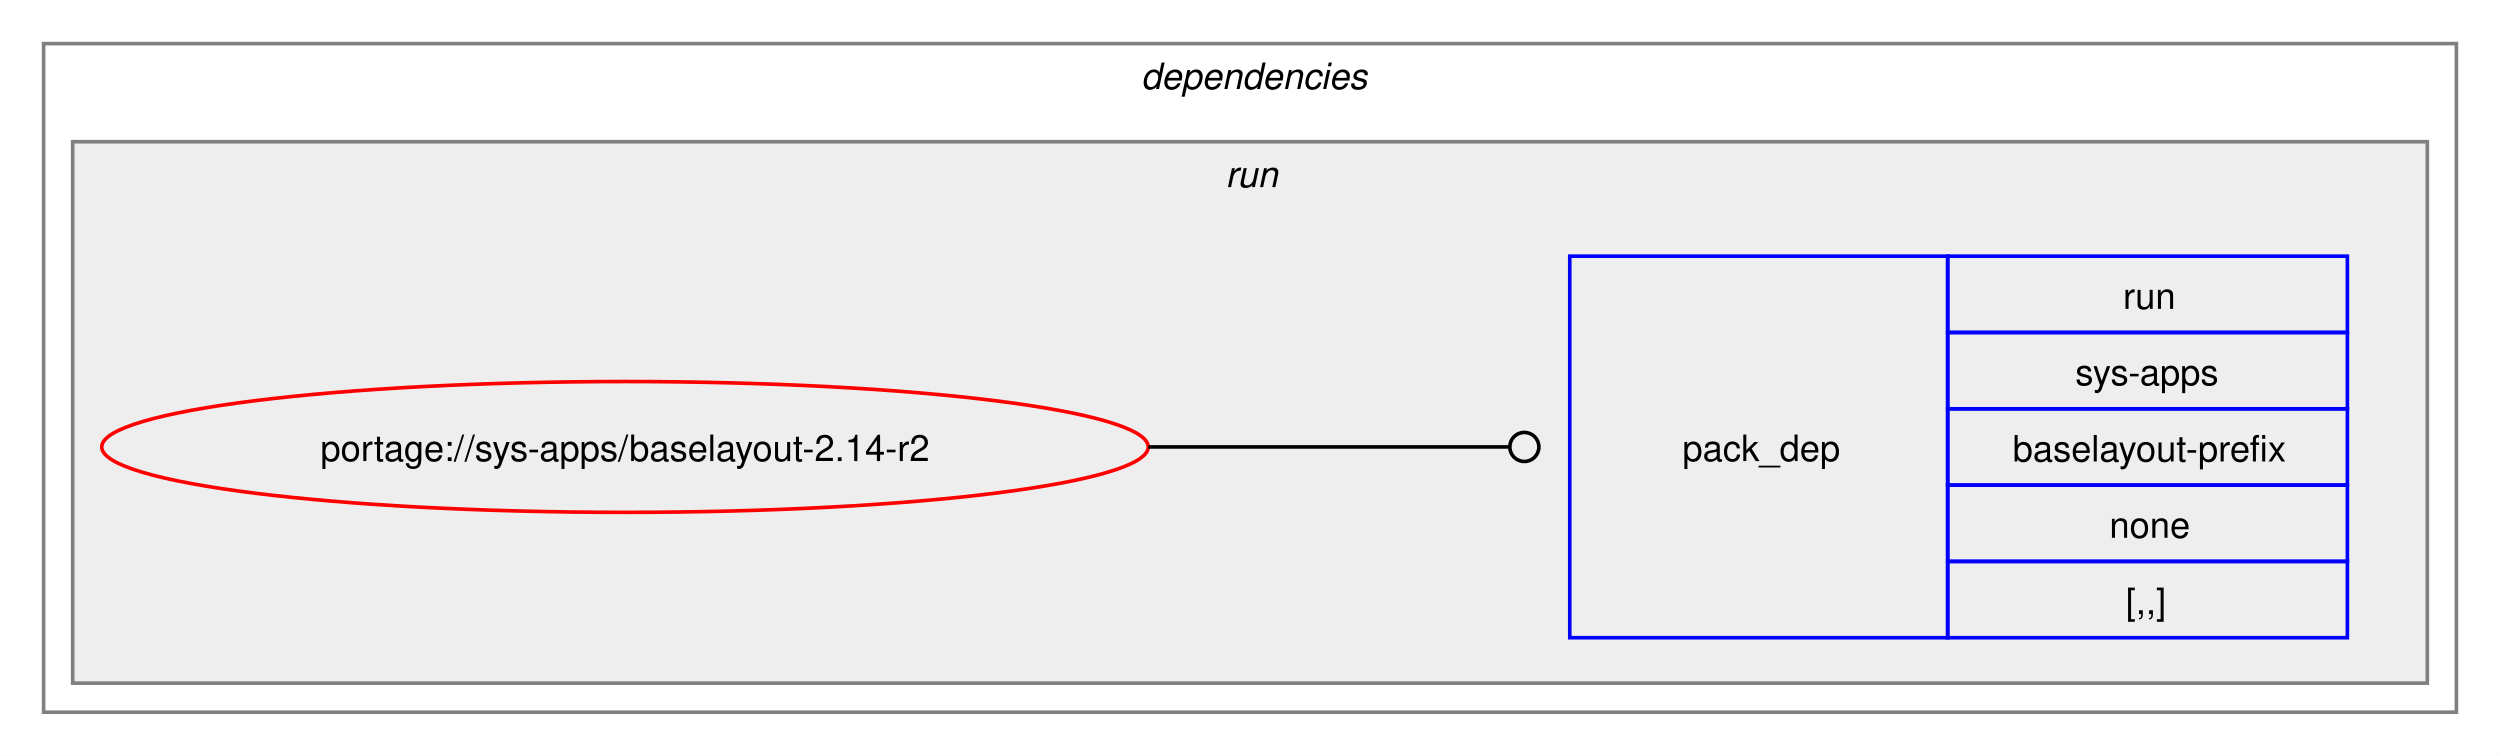
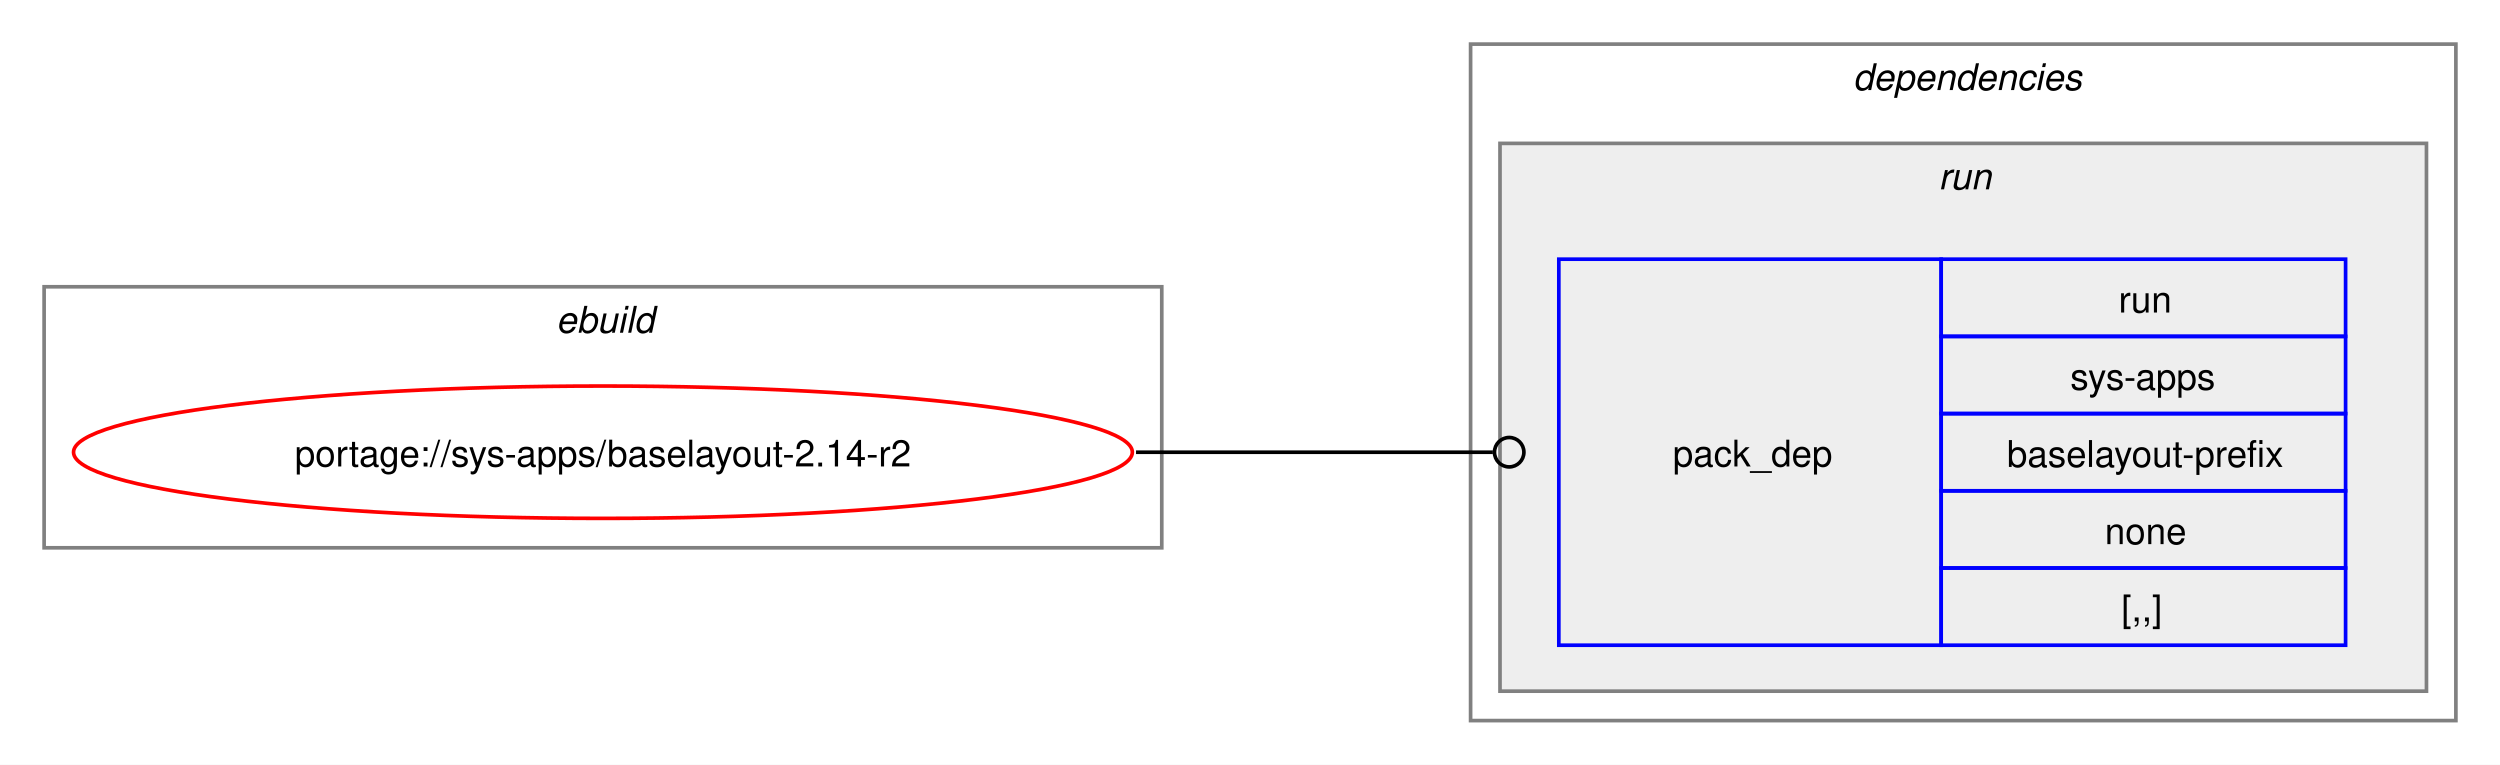
- <svg xmlns="http://www.w3.org/2000/svg" xmlns:xlink="http://www.w3.org/1999/xlink" width="688pt" height="208pt" viewBox="0.00 0.00 688.00 208.00">
+ <svg xmlns="http://www.w3.org/2000/svg" xmlns:xlink="http://www.w3.org/1999/xlink" width="680pt" height="208pt" viewBox="0.00 0.00 680.00 208.00">
  <g id="graph0" class="graph" transform="scale(1 1) rotate(0) translate(4 204)">
-     <polygon fill="white" stroke="none" points="-4,4 -4,-204 684,-204 684,4 -4,4" />
+     <polygon fill="white" stroke="none" points="-4,4 -4,-204 676,-204 676,4 -4,4" />
+     <g id="clust1" class="cluster">
+       <polygon fill="none" stroke="gray" points="8,-55 8,-126 312,-126 312,-55 8,-55" />
+       <text text-anchor="start" x="147.25" y="-113.5" font-family="Helvetica,sans-Serif" font-style="italic" font-size="10.00">ebuild</text>
+     </g>
    <g id="clust2" class="cluster">
-       <polygon fill="none" stroke="gray" points="8,-8 8,-192 672,-192 672,-8 8,-8" />
-       <text text-anchor="start" x="310" y="-179.5" font-family="Helvetica,sans-Serif" font-style="italic" font-size="10.00">dependencies</text>
+       <polygon fill="none" stroke="gray" points="396,-8 396,-192 664,-192 664,-8 396,-8" />
+       <text text-anchor="start" x="500" y="-179.5" font-family="Helvetica,sans-Serif" font-style="italic" font-size="10.00">dependencies</text>
    </g>
    <g id="clust5" class="cluster">
-       <polygon fill="#eeeeee" stroke="gray" points="16,-16 16,-165 664,-165 664,-16 16,-16" />
-       <text text-anchor="start" x="333.25" y="-152.5" font-family="Helvetica,sans-Serif" font-style="italic" font-size="10.00">run</text>
+       <polygon fill="#eeeeee" stroke="gray" points="404,-16 404,-165 656,-165 656,-16 404,-16" />
+       <text text-anchor="start" x="523.25" y="-152.5" font-family="Helvetica,sans-Serif" font-style="italic" font-size="10.00">run</text>
    </g>
    <g id="node1" class="node">
      <g id="a_node1">
        <a xlink:href="../sys-apps/baselayout-2.14-r2.svg" xlink:title="portage://sys-apps/baselayout-2.14-r2">
-           <ellipse fill="none" stroke="red" cx="168" cy="-81" rx="144" ry="18" />
-           <text text-anchor="middle" x="168" y="-77.12" font-family="Helvetica,sans-Serif" font-size="10.00">portage://sys-apps/baselayout-2.14-r2</text>
+           <ellipse fill="none" stroke="red" cx="160" cy="-81" rx="144" ry="18" />
+           <text text-anchor="middle" x="160" y="-77.12" font-family="Helvetica,sans-Serif" font-size="10.00">portage://sys-apps/baselayout-2.14-r2</text>
        </a>
      </g>
    </g>
    <g id="node2" class="node">
-       <polygon fill="none" stroke="blue" points="428,-28.5 428,-133.5 532,-133.5 532,-28.5 428,-28.5" />
-       <text text-anchor="start" x="459" y="-77.12" font-family="Helvetica,sans-Serif" font-size="10.00">pack_dep</text>
-       <polygon fill="none" stroke="blue" points="532,-112.5 532,-133.5 642,-133.5 642,-112.5 532,-112.5" />
-       <text text-anchor="start" x="580.25" y="-119" font-family="Helvetica,sans-Serif" font-size="10.00">run</text>
-       <polygon fill="none" stroke="blue" points="532,-91.5 532,-112.5 642,-112.5 642,-91.5 532,-91.5" />
-       <text text-anchor="start" x="567.12" y="-98" font-family="Helvetica,sans-Serif" font-size="10.00">sys-apps</text>
-       <polygon fill="none" stroke="blue" points="532,-70.5 532,-91.5 642,-91.5 642,-70.5 532,-70.5" />
-       <text text-anchor="start" x="549.88" y="-77" font-family="Helvetica,sans-Serif" font-size="10.00">baselayout-prefix</text>
-       <polygon fill="none" stroke="blue" points="532,-49.5 532,-70.5 642,-70.5 642,-49.5 532,-49.5" />
-       <text text-anchor="start" x="576.5" y="-56" font-family="Helvetica,sans-Serif" font-size="10.00">none</text>
-       <polygon fill="none" stroke="blue" points="532,-28.5 532,-49.5 642,-49.5 642,-28.5 532,-28.5" />
-       <text text-anchor="start" x="581" y="-35" font-family="Helvetica,sans-Serif" font-size="10.00">[,,]</text>
+       <polygon fill="none" stroke="blue" points="420,-28.5 420,-133.5 524,-133.5 524,-28.5 420,-28.5" />
+       <text text-anchor="start" x="451" y="-77.12" font-family="Helvetica,sans-Serif" font-size="10.00">pack_dep</text>
+       <polygon fill="none" stroke="blue" points="524,-112.5 524,-133.5 634,-133.5 634,-112.5 524,-112.5" />
+       <text text-anchor="start" x="572.25" y="-119" font-family="Helvetica,sans-Serif" font-size="10.00">run</text>
+       <polygon fill="none" stroke="blue" points="524,-91.5 524,-112.5 634,-112.5 634,-91.5 524,-91.5" />
+       <text text-anchor="start" x="559.12" y="-98" font-family="Helvetica,sans-Serif" font-size="10.00">sys-apps</text>
+       <polygon fill="none" stroke="blue" points="524,-70.5 524,-91.5 634,-91.5 634,-70.5 524,-70.5" />
+       <text text-anchor="start" x="541.88" y="-77" font-family="Helvetica,sans-Serif" font-size="10.00">baselayout-prefix</text>
+       <polygon fill="none" stroke="blue" points="524,-49.5 524,-70.5 634,-70.5 634,-49.5 524,-49.5" />
+       <text text-anchor="start" x="568.5" y="-56" font-family="Helvetica,sans-Serif" font-size="10.00">none</text>
+       <polygon fill="none" stroke="blue" points="524,-28.5 524,-49.5 634,-49.5 634,-28.5 524,-28.5" />
+       <text text-anchor="start" x="573" y="-35" font-family="Helvetica,sans-Serif" font-size="10.00">[,,]</text>
    </g>
    <g id="edge1" class="edge">
-       <path fill="none" stroke="black" d="M312,-81C356.91,-81 370.3,-81 411.15,-81" />
-       <ellipse fill="none" stroke="black" cx="415.5" cy="-81" rx="4" ry="4" />
+       <path fill="none" stroke="black" d="M305,-81C348.98,-81 362.17,-81 402.06,-81" />
+       <ellipse fill="none" stroke="black" cx="406.5" cy="-81" rx="4" ry="4" />
    </g>
  </g>
</svg>
